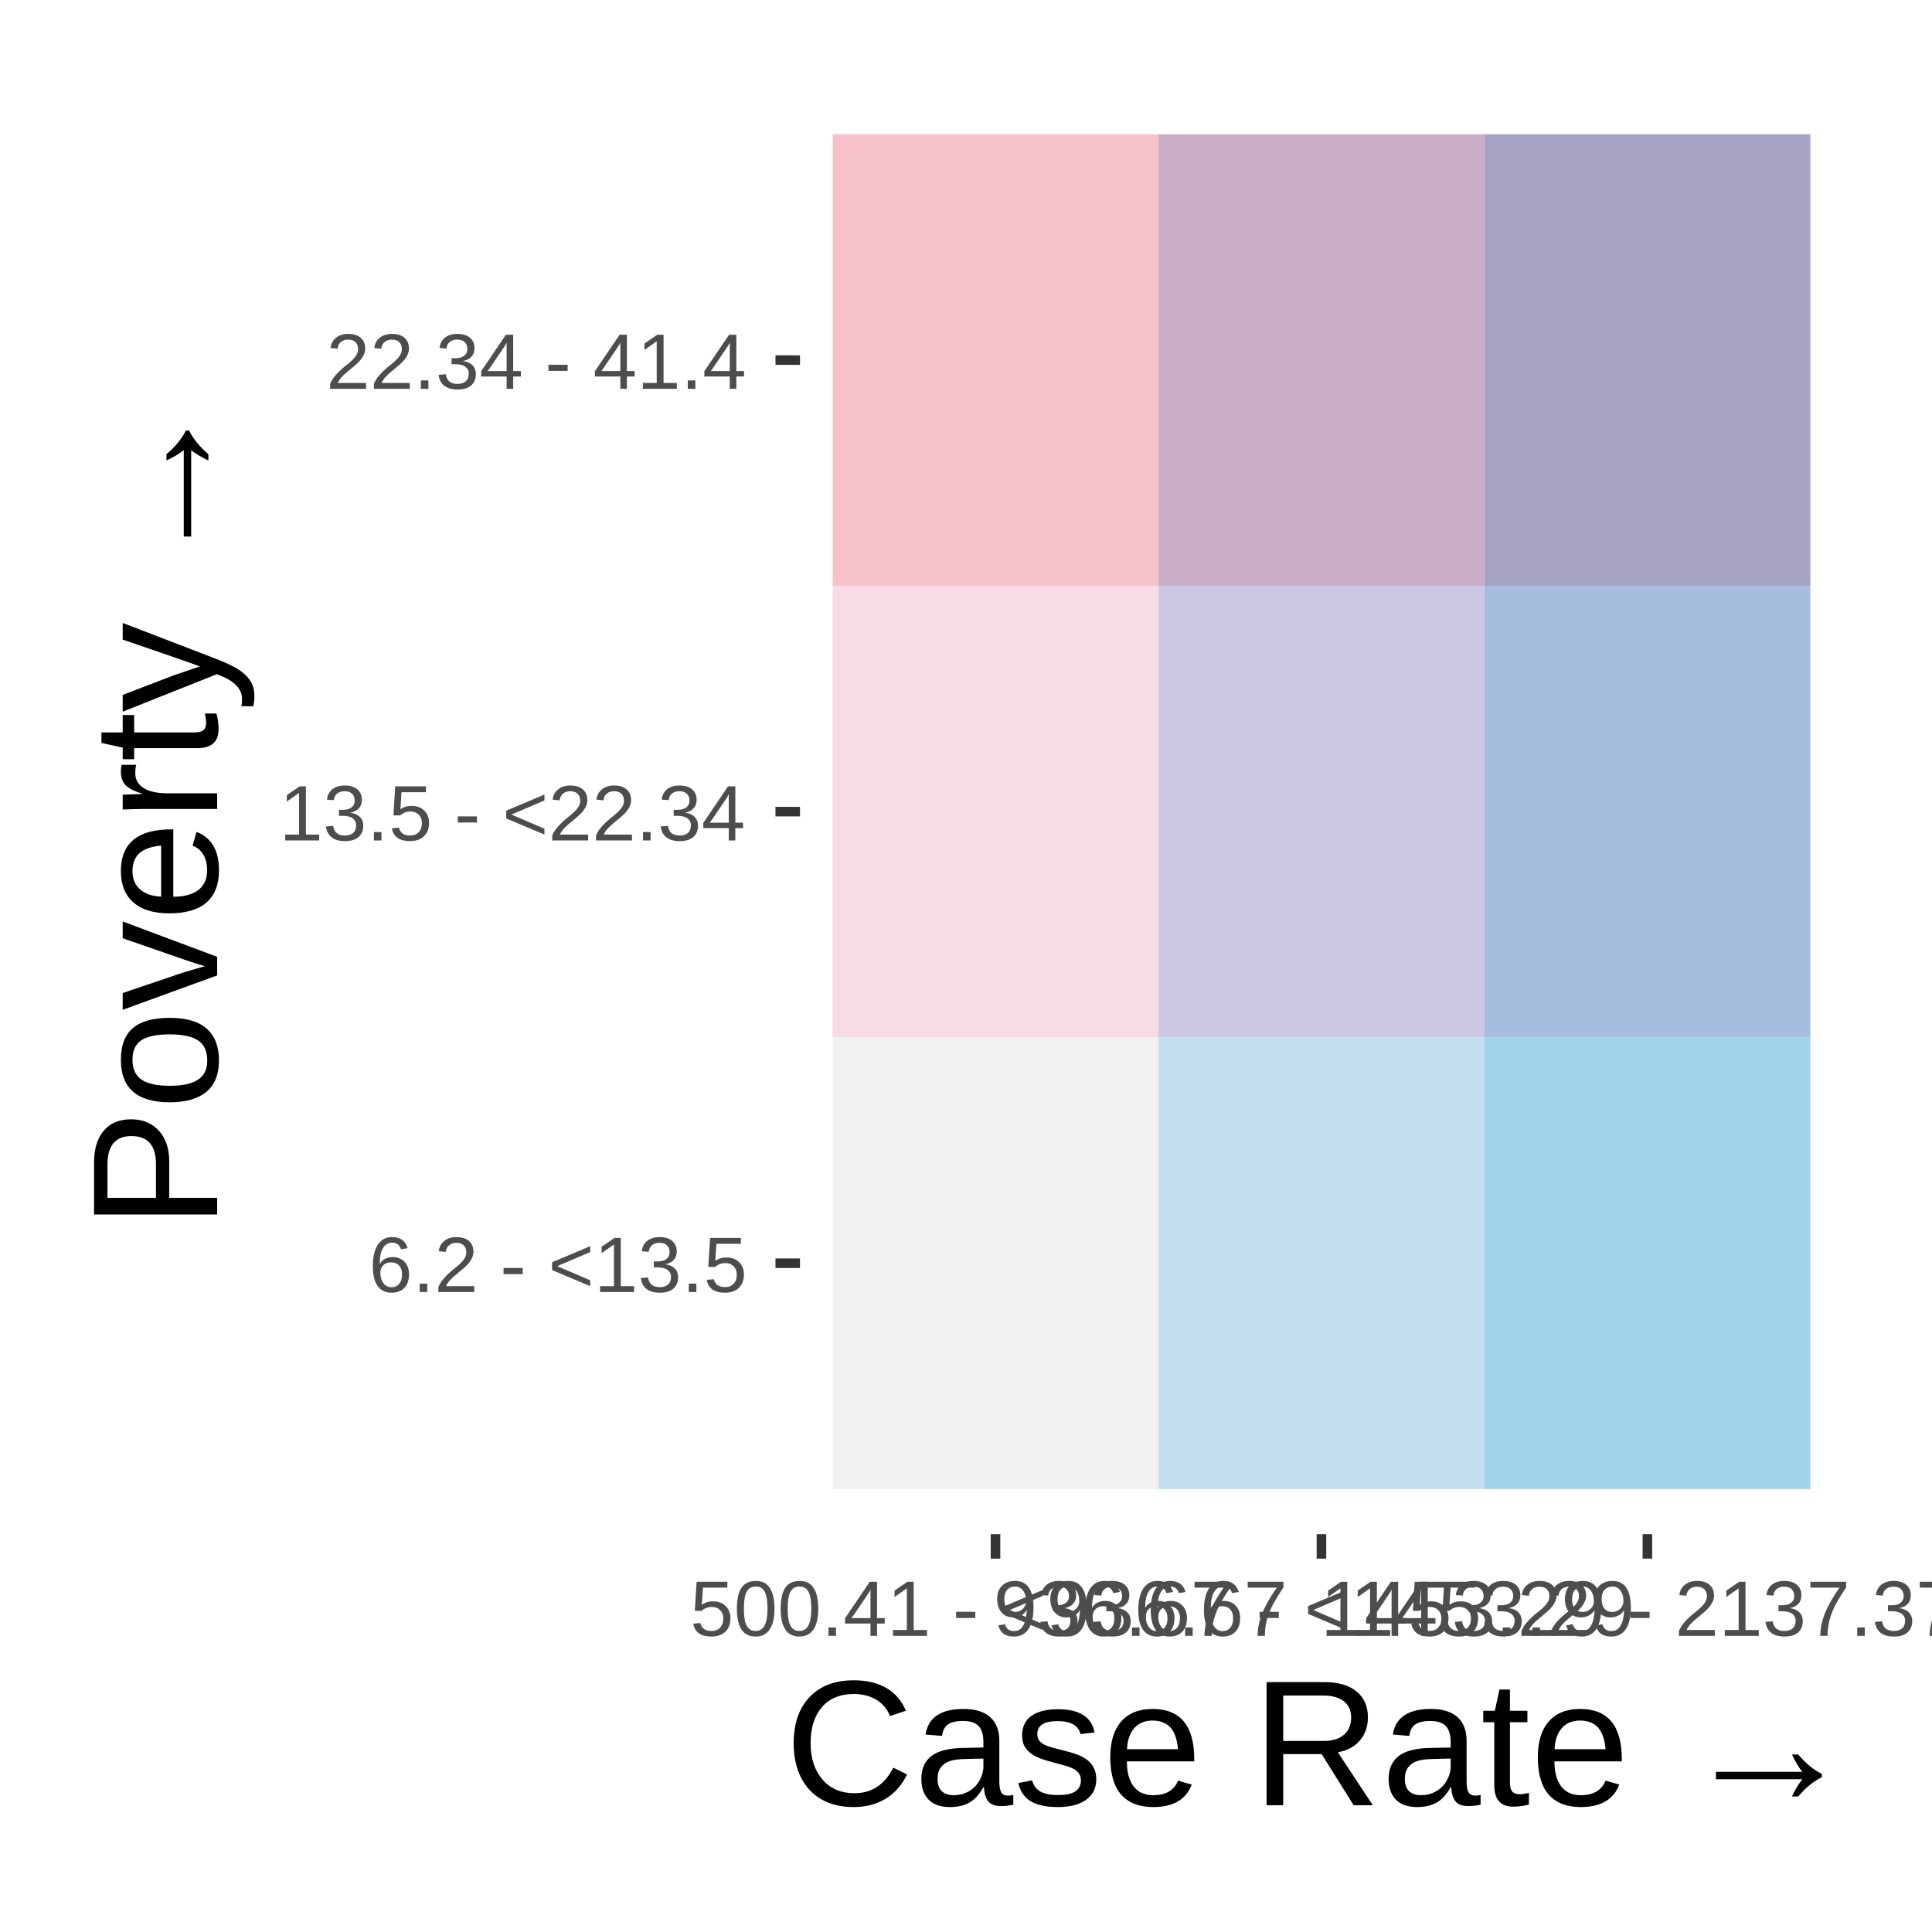
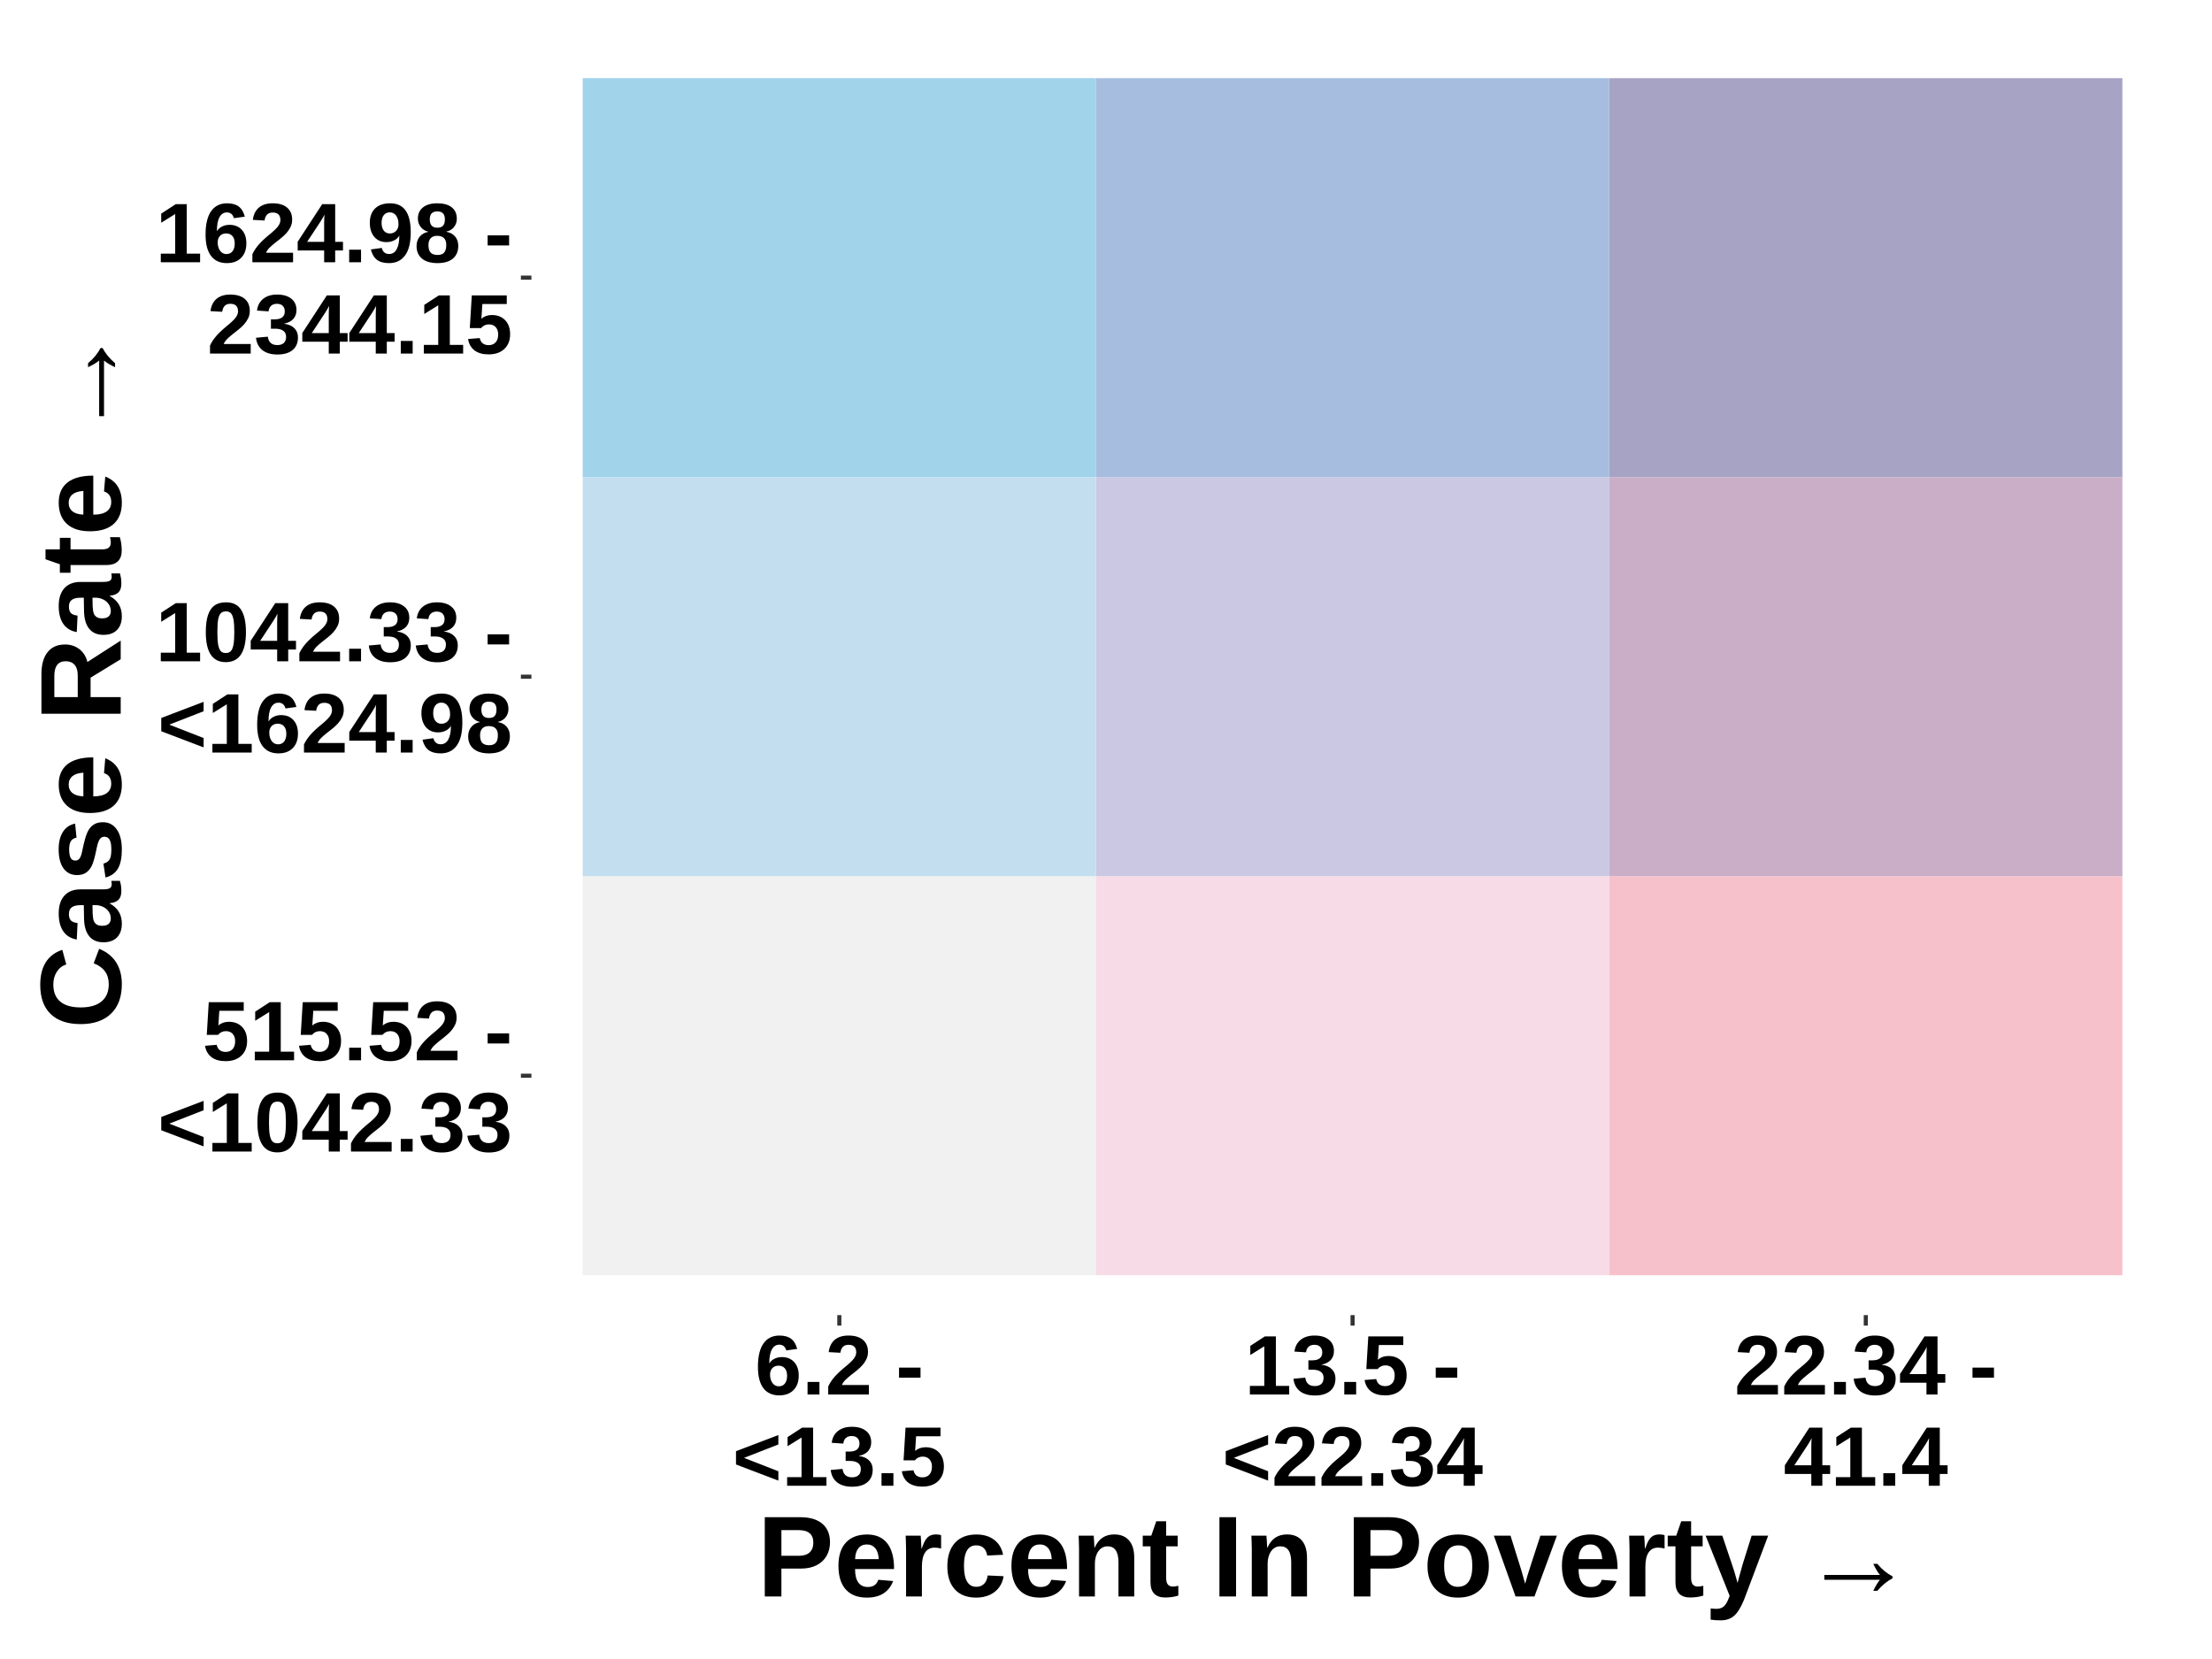
- <svg xmlns="http://www.w3.org/2000/svg" viewBox="0 0 216.00 216.00">
+ <svg xmlns="http://www.w3.org/2000/svg" viewBox="0 0 576.00 432.00">
  <defs>
    <style type="text/css">
    line, polyline, polygon, path, rect, circle {
      fill: none;
      stroke: #000000;
      stroke-linecap: round;
      stroke-linejoin: round;
      stroke-miterlimit: 10.00;
    }
  </style>
  </defs>
  <rect width="100%" height="100%" style="stroke: none; fill: none;" />
-   <rect x="0" y="0.00" width="216.00" height="216.00" style="stroke-width: 1.07; stroke: none;" />
+   <rect x="0.00" y="0.00" width="576.00" height="432.00" style="stroke-width: 1.07; stroke: none;" />
  <defs>
-     <clipPath id="cpODkuNDR8MjA2LjA0fDE3MS41Mnw5Ljk2">
-       <rect x="89.44" y="9.96" width="116.60" height="161.56" />
+     <clipPath id="cpMTM4LjM4fDU2Ni4wNHwzNDIuNDV8OS45Ng==">
+       <rect x="138.38" y="9.96" width="427.66" height="332.49" />
    </clipPath>
  </defs>
-   <rect x="93.09" y="115.99" width="36.44" height="50.49" style="stroke-width: 0.21; stroke: none; stroke-linecap: square; stroke-linejoin: miter; fill: #F1F1F1;" clip-path="url(#cpODkuNDR8MjA2LjA0fDE3MS41Mnw5Ljk2)" />
-   <rect x="129.52" y="115.99" width="36.44" height="50.49" style="stroke-width: 0.21; stroke: none; stroke-linecap: square; stroke-linejoin: miter; fill: #C3DEEE;" clip-path="url(#cpODkuNDR8MjA2LjA0fDE3MS41Mnw5Ljk2)" />
-   <rect x="165.96" y="115.99" width="36.44" height="50.49" style="stroke-width: 0.21; stroke: none; stroke-linecap: square; stroke-linejoin: miter; fill: #A1D3EA;" clip-path="url(#cpODkuNDR8MjA2LjA0fDE3MS41Mnw5Ljk2)" />
-   <rect x="93.09" y="65.50" width="36.44" height="50.49" style="stroke-width: 0.21; stroke: none; stroke-linecap: square; stroke-linejoin: miter; fill: #F7DBE7;" clip-path="url(#cpODkuNDR8MjA2LjA0fDE3MS41Mnw5Ljk2)" />
-   <rect x="129.52" y="65.50" width="36.44" height="50.49" style="stroke-width: 0.21; stroke: none; stroke-linecap: square; stroke-linejoin: miter; fill: #CAC8E3;" clip-path="url(#cpODkuNDR8MjA2LjA0fDE3MS41Mnw5Ljk2)" />
-   <rect x="165.96" y="65.50" width="36.44" height="50.49" style="stroke-width: 0.21; stroke: none; stroke-linecap: square; stroke-linejoin: miter; fill: #A6BDDF;" clip-path="url(#cpODkuNDR8MjA2LjA0fDE3MS41Mnw5Ljk2)" />
-   <rect x="93.09" y="15.01" width="36.44" height="50.49" style="stroke-width: 0.21; stroke: none; stroke-linecap: square; stroke-linejoin: miter; fill: #F7C1CB;" clip-path="url(#cpODkuNDR8MjA2LjA0fDE3MS41Mnw5Ljk2)" />
-   <rect x="129.52" y="15.01" width="36.44" height="50.49" style="stroke-width: 0.21; stroke: none; stroke-linecap: square; stroke-linejoin: miter; fill: #CAAEC8;" clip-path="url(#cpODkuNDR8MjA2LjA0fDE3MS41Mnw5Ljk2)" />
-   <rect x="165.96" y="15.01" width="36.44" height="50.49" style="stroke-width: 0.21; stroke: none; stroke-linecap: square; stroke-linejoin: miter; fill: #A6A3C4;" clip-path="url(#cpODkuNDR8MjA2LjA0fDE3MS41Mnw5Ljk2)" />
+   <rect x="151.74" y="228.16" width="133.64" height="103.90" style="stroke-width: 0.21; stroke: none; stroke-linecap: square; stroke-linejoin: miter; fill: #F1F1F1;" clip-path="url(#cpMTM4LjM4fDU2Ni4wNHwzNDIuNDV8OS45Ng==)" />
+   <rect x="151.74" y="124.26" width="133.64" height="103.90" style="stroke-width: 0.21; stroke: none; stroke-linecap: square; stroke-linejoin: miter; fill: #C3DEEE;" clip-path="url(#cpMTM4LjM4fDU2Ni4wNHwzNDIuNDV8OS45Ng==)" />
+   <rect x="151.74" y="20.35" width="133.64" height="103.90" style="stroke-width: 0.21; stroke: none; stroke-linecap: square; stroke-linejoin: miter; fill: #A1D3EA;" clip-path="url(#cpMTM4LjM4fDU2Ni4wNHwzNDIuNDV8OS45Ng==)" />
+   <rect x="285.39" y="228.16" width="133.64" height="103.90" style="stroke-width: 0.21; stroke: none; stroke-linecap: square; stroke-linejoin: miter; fill: #F7DBE7;" clip-path="url(#cpMTM4LjM4fDU2Ni4wNHwzNDIuNDV8OS45Ng==)" />
+   <rect x="285.39" y="124.26" width="133.64" height="103.90" style="stroke-width: 0.21; stroke: none; stroke-linecap: square; stroke-linejoin: miter; fill: #CAC8E3;" clip-path="url(#cpMTM4LjM4fDU2Ni4wNHwzNDIuNDV8OS45Ng==)" />
+   <rect x="285.39" y="20.35" width="133.64" height="103.90" style="stroke-width: 0.21; stroke: none; stroke-linecap: square; stroke-linejoin: miter; fill: #A6BDDF;" clip-path="url(#cpMTM4LjM4fDU2Ni4wNHwzNDIuNDV8OS45Ng==)" />
+   <rect x="419.03" y="228.16" width="133.64" height="103.90" style="stroke-width: 0.21; stroke: none; stroke-linecap: square; stroke-linejoin: miter; fill: #F7C1CB;" clip-path="url(#cpMTM4LjM4fDU2Ni4wNHwzNDIuNDV8OS45Ng==)" />
+   <rect x="419.03" y="124.26" width="133.64" height="103.90" style="stroke-width: 0.21; stroke: none; stroke-linecap: square; stroke-linejoin: miter; fill: #CAAEC8;" clip-path="url(#cpMTM4LjM4fDU2Ni4wNHwzNDIuNDV8OS45Ng==)" />
+   <rect x="419.03" y="20.35" width="133.64" height="103.90" style="stroke-width: 0.21; stroke: none; stroke-linecap: square; stroke-linejoin: miter; fill: #A6A3C4;" clip-path="url(#cpMTM4LjM4fDU2Ni4wNHwzNDIuNDV8OS45Ng==)" />
  <defs>
-     <clipPath id="cpMC4wMHwyMTYuMDB8MjE2LjAwfDAuMDA=">
-       <rect x="0.00" y="0.00" width="216.00" height="216.00" />
+     <clipPath id="cpMC4wMHw1NzYuMDB8NDMyLjAwfDAuMDA=">
+       <rect x="0.00" y="0.00" width="576.00" height="432.00" />
    </clipPath>
  </defs>
-   <g clip-path="url(#cpMC4wMHwyMTYuMDB8MjE2LjAwfDAuMDA=)">
-     <text x="41.23" y="144.45" style="font-size: 8.80px; fill: #4D4D4D; font-family: Arial;" textLength="43.28px" lengthAdjust="spacingAndGlyphs">6.2 - &lt;13.5</text>
+   <g clip-path="url(#cpMC4wMHw1NzYuMDB8NDMyLjAwfDAuMDA=)">
+     <text x="52.72" y="276.10" style="font-size: 22.00px; font-weight: bold; font-family: Arial;" textLength="80.73px" lengthAdjust="spacingAndGlyphs">515.52 -</text>
  </g>
-   <g clip-path="url(#cpMC4wMHwyMTYuMDB8MjE2LjAwfDAuMDA=)">
-     <text x="31.22" y="93.96" style="font-size: 8.80px; fill: #4D4D4D; font-family: Arial;" textLength="53.29px" lengthAdjust="spacingAndGlyphs">13.5 - &lt;22.34</text>
+   <g clip-path="url(#cpMC4wMHw1NzYuMDB8NDMyLjAwfDAuMDA=)">
+     <text x="41.07" y="299.86" style="font-size: 22.00px; font-weight: bold; font-family: Arial;" textLength="92.37px" lengthAdjust="spacingAndGlyphs">&lt;1042.33</text>
  </g>
-   <g clip-path="url(#cpMC4wMHwyMTYuMDB8MjE2LjAwfDAuMDA=)">
-     <text x="36.47" y="43.47" style="font-size: 8.80px; fill: #4D4D4D; font-family: Arial;" textLength="48.04px" lengthAdjust="spacingAndGlyphs">22.34 - 41.4</text>
+   <g clip-path="url(#cpMC4wMHw1NzYuMDB8NDMyLjAwfDAuMDA=)">
+     <text x="40.48" y="172.20" style="font-size: 22.00px; font-weight: bold; font-family: Arial;" textLength="92.96px" lengthAdjust="spacingAndGlyphs">1042.33 -</text>
  </g>
-   <polyline points="86.70,141.23 89.44,141.23 " style="stroke-width: 1.07; stroke: #333333; stroke-linecap: butt;" clip-path="url(#cpMC4wMHwyMTYuMDB8MjE2LjAwfDAuMDA=)" />
-   <polyline points="86.70,90.74 89.44,90.74 " style="stroke-width: 1.07; stroke: #333333; stroke-linecap: butt;" clip-path="url(#cpMC4wMHwyMTYuMDB8MjE2LjAwfDAuMDA=)" />
-   <polyline points="86.70,40.26 89.44,40.26 " style="stroke-width: 1.07; stroke: #333333; stroke-linecap: butt;" clip-path="url(#cpMC4wMHwyMTYuMDB8MjE2LjAwfDAuMDA=)" />
-   <polyline points="111.30,174.26 111.30,171.52 " style="stroke-width: 1.07; stroke: #333333; stroke-linecap: butt;" clip-path="url(#cpMC4wMHwyMTYuMDB8MjE2LjAwfDAuMDA=)" />
-   <polyline points="147.74,174.26 147.74,171.52 " style="stroke-width: 1.07; stroke: #333333; stroke-linecap: butt;" clip-path="url(#cpMC4wMHwyMTYuMDB8MjE2LjAwfDAuMDA=)" />
-   <polyline points="184.18,174.26 184.18,171.52 " style="stroke-width: 1.07; stroke: #333333; stroke-linecap: butt;" clip-path="url(#cpMC4wMHwyMTYuMDB8MjE2LjAwfDAuMDA=)" />
-   <g clip-path="url(#cpMC4wMHwyMTYuMDB8MjE2LjAwfDAuMDA=)">
-     <text x="77.15" y="182.89" style="font-size: 8.80px; fill: #4D4D4D; font-family: Arial;" textLength="68.31px" lengthAdjust="spacingAndGlyphs">500.41 - &lt;936.67</text>
+   <g clip-path="url(#cpMC4wMHw1NzYuMDB8NDMyLjAwfDAuMDA=)">
+     <text x="41.07" y="195.96" style="font-size: 22.00px; font-weight: bold; font-family: Arial;" textLength="92.37px" lengthAdjust="spacingAndGlyphs">&lt;1624.98</text>
  </g>
-   <g clip-path="url(#cpMC4wMHwyMTYuMDB8MjE2LjAwfDAuMDA=)">
-     <text x="111.08" y="182.89" style="font-size: 8.80px; fill: #4D4D4D; font-family: Arial;" textLength="73.31px" lengthAdjust="spacingAndGlyphs">936.67 - &lt;1453.29</text>
+   <g clip-path="url(#cpMC4wMHw1NzYuMDB8NDMyLjAwfDAuMDA=)">
+     <text x="40.48" y="68.30" style="font-size: 22.00px; font-weight: bold; font-family: Arial;" textLength="92.96px" lengthAdjust="spacingAndGlyphs">1624.98 -</text>
  </g>
-   <g clip-path="url(#cpMC4wMHwyMTYuMDB8MjE2LjAwfDAuMDA=)">
-     <text x="147.64" y="182.89" style="font-size: 8.80px; fill: #4D4D4D; font-family: Arial;" textLength="73.06px" lengthAdjust="spacingAndGlyphs">1453.29 - 2137.37</text>
+   <g clip-path="url(#cpMC4wMHw1NzYuMDB8NDMyLjAwfDAuMDA=)">
+     <text x="53.92" y="92.06" style="font-size: 22.00px; font-weight: bold; font-family: Arial;" textLength="79.52px" lengthAdjust="spacingAndGlyphs">2344.15</text>
  </g>
-   <g clip-path="url(#cpMC4wMHwyMTYuMDB8MjE2LjAwfDAuMDA=)">
-     <text x="87.72" y="201.83" style="font-size: 20.00px; font-family: Arial;" textLength="120.05px" lengthAdjust="spacingAndGlyphs">Case Rate →</text>
+   <polyline points="135.64,280.11 138.38,280.11 " style="stroke-width: 1.07; stroke: #333333; stroke-linecap: butt;" clip-path="url(#cpMC4wMHw1NzYuMDB8NDMyLjAwfDAuMDA=)" />
+   <polyline points="135.64,176.21 138.38,176.21 " style="stroke-width: 1.07; stroke: #333333; stroke-linecap: butt;" clip-path="url(#cpMC4wMHw1NzYuMDB8NDMyLjAwfDAuMDA=)" />
+   <polyline points="135.64,72.30 138.38,72.30 " style="stroke-width: 1.07; stroke: #333333; stroke-linecap: butt;" clip-path="url(#cpMC4wMHw1NzYuMDB8NDMyLjAwfDAuMDA=)" />
+   <polyline points="218.56,345.19 218.56,342.45 " style="stroke-width: 1.07; stroke: #333333; stroke-linecap: butt;" clip-path="url(#cpMC4wMHw1NzYuMDB8NDMyLjAwfDAuMDA=)" />
+   <polyline points="352.21,345.19 352.21,342.45 " style="stroke-width: 1.07; stroke: #333333; stroke-linecap: butt;" clip-path="url(#cpMC4wMHw1NzYuMDB8NDMyLjAwfDAuMDA=)" />
+   <polyline points="485.85,345.19 485.85,342.45 " style="stroke-width: 1.07; stroke: #333333; stroke-linecap: butt;" clip-path="url(#cpMC4wMHw1NzYuMDB8NDMyLjAwfDAuMDA=)" />
+   <g clip-path="url(#cpMC4wMHw1NzYuMDB8NDMyLjAwfDAuMDA=)">
+     <text x="196.55" y="363.13" style="font-size: 22.00px; font-weight: bold; font-family: Arial;" textLength="44.02px" lengthAdjust="spacingAndGlyphs">6.2 -</text>
  </g>
-   <g clip-path="url(#cpMC4wMHwyMTYuMDB8MjE2LjAwfDAuMDA=)">
-     <text transform="translate(24.28,137.42) rotate(-90)" style="font-size: 20.00px; font-family: Arial;" textLength="93.36px" lengthAdjust="spacingAndGlyphs">Poverty →</text>
+   <g clip-path="url(#cpMC4wMHw1NzYuMDB8NDMyLjAwfDAuMDA=)">
+     <text x="190.73" y="386.89" style="font-size: 22.00px; font-weight: bold; font-family: Arial;" textLength="55.67px" lengthAdjust="spacingAndGlyphs">&lt;13.5</text>
+   </g>
+   <g clip-path="url(#cpMC4wMHw1NzYuMDB8NDMyLjAwfDAuMDA=)">
+     <text x="324.08" y="363.13" style="font-size: 22.00px; font-weight: bold; font-family: Arial;" textLength="56.26px" lengthAdjust="spacingAndGlyphs">13.5 -</text>
+   </g>
+   <g clip-path="url(#cpMC4wMHw1NzYuMDB8NDMyLjAwfDAuMDA=)">
+     <text x="318.26" y="386.89" style="font-size: 22.00px; font-weight: bold; font-family: Arial;" textLength="67.90px" lengthAdjust="spacingAndGlyphs">&lt;22.34</text>
+   </g>
+   <g clip-path="url(#cpMC4wMHw1NzYuMDB8NDMyLjAwfDAuMDA=)">
+     <text x="451.61" y="363.13" style="font-size: 22.00px; font-weight: bold; font-family: Arial;" textLength="68.49px" lengthAdjust="spacingAndGlyphs">22.34 -</text>
+   </g>
+   <g clip-path="url(#cpMC4wMHw1NzYuMDB8NDMyLjAwfDAuMDA=)">
+     <text x="464.44" y="386.89" style="font-size: 22.00px; font-weight: bold; font-family: Arial;" textLength="42.82px" lengthAdjust="spacingAndGlyphs">41.4</text>
+   </g>
+   <g clip-path="url(#cpMC4wMHw1NzYuMDB8NDMyLjAwfDAuMDA=)">
+     <text x="197.15" y="415.72" style="font-size: 30.00px; font-weight: bold; font-family: Arial;" textLength="310.11px" lengthAdjust="spacingAndGlyphs">Percent In Poverty  →</text>
+   </g>
+   <g clip-path="url(#cpMC4wMHw1NzYuMDB8NDMyLjAwfDAuMDA=)">
+     <text transform="translate(31.43,267.91) rotate(-90)" style="font-size: 30.00px; font-weight: bold; font-family: Arial;" textLength="183.41px" lengthAdjust="spacingAndGlyphs">Case Rate →</text>
  </g>
</svg>
